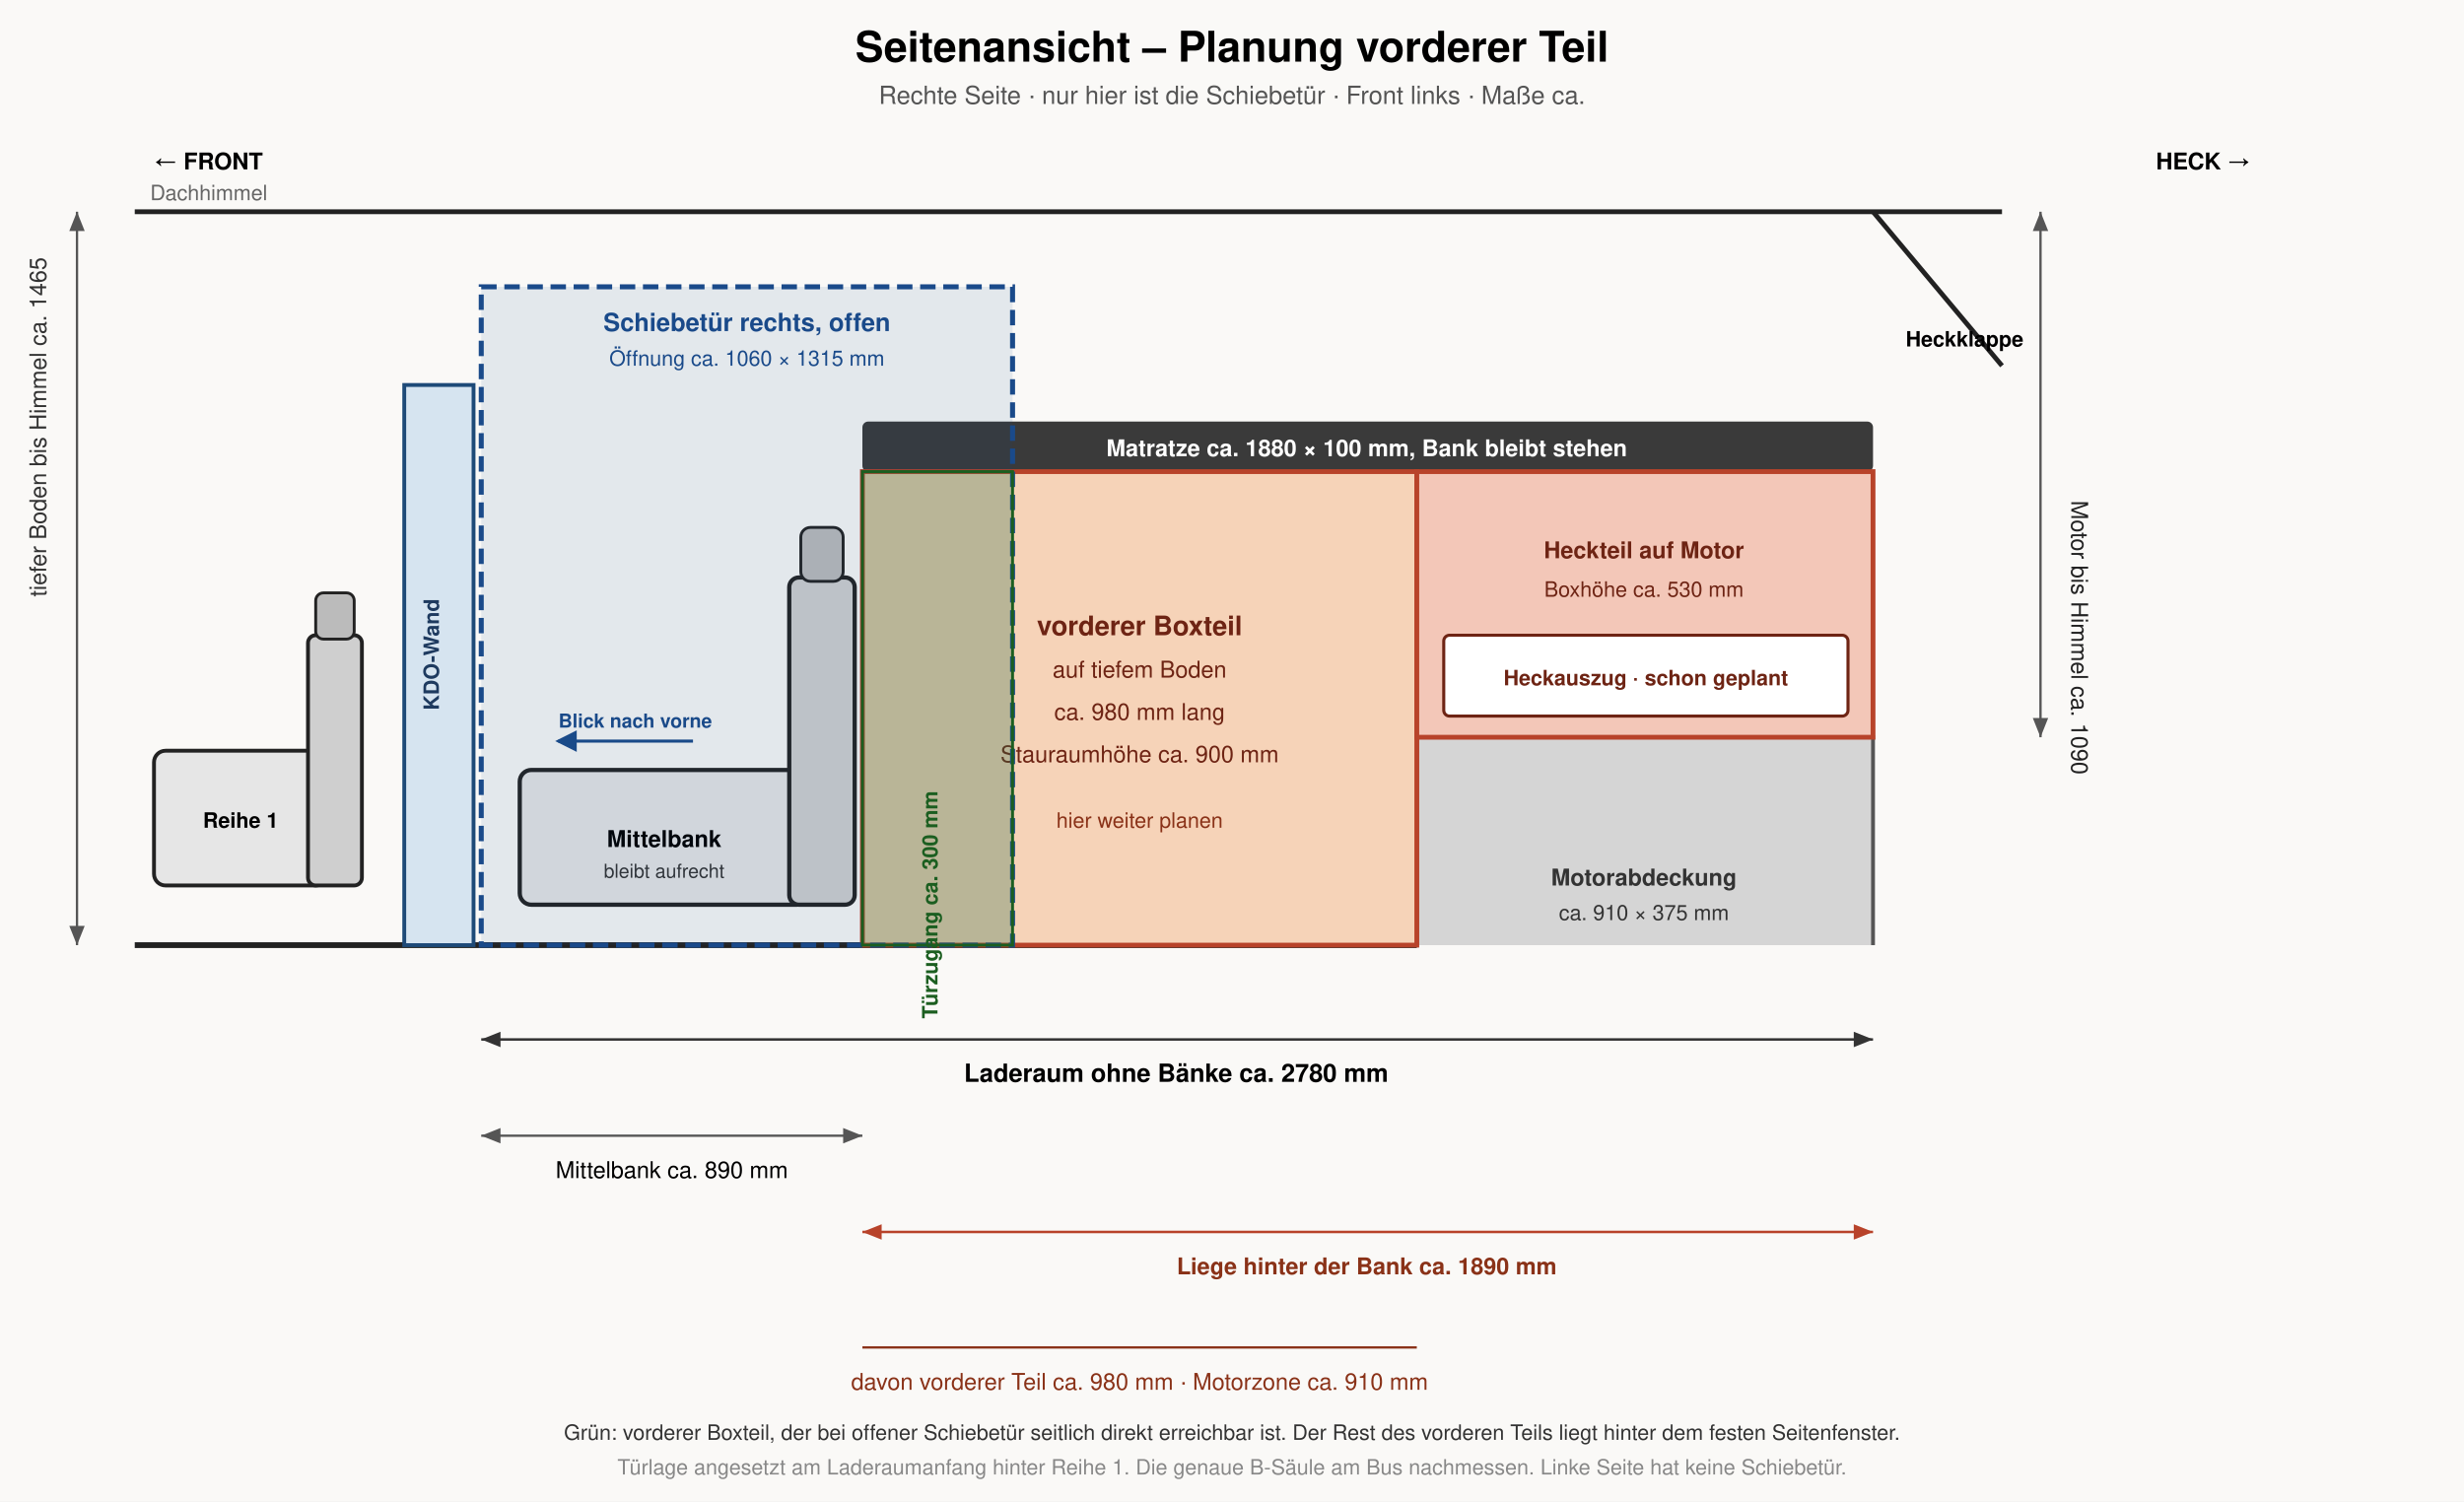
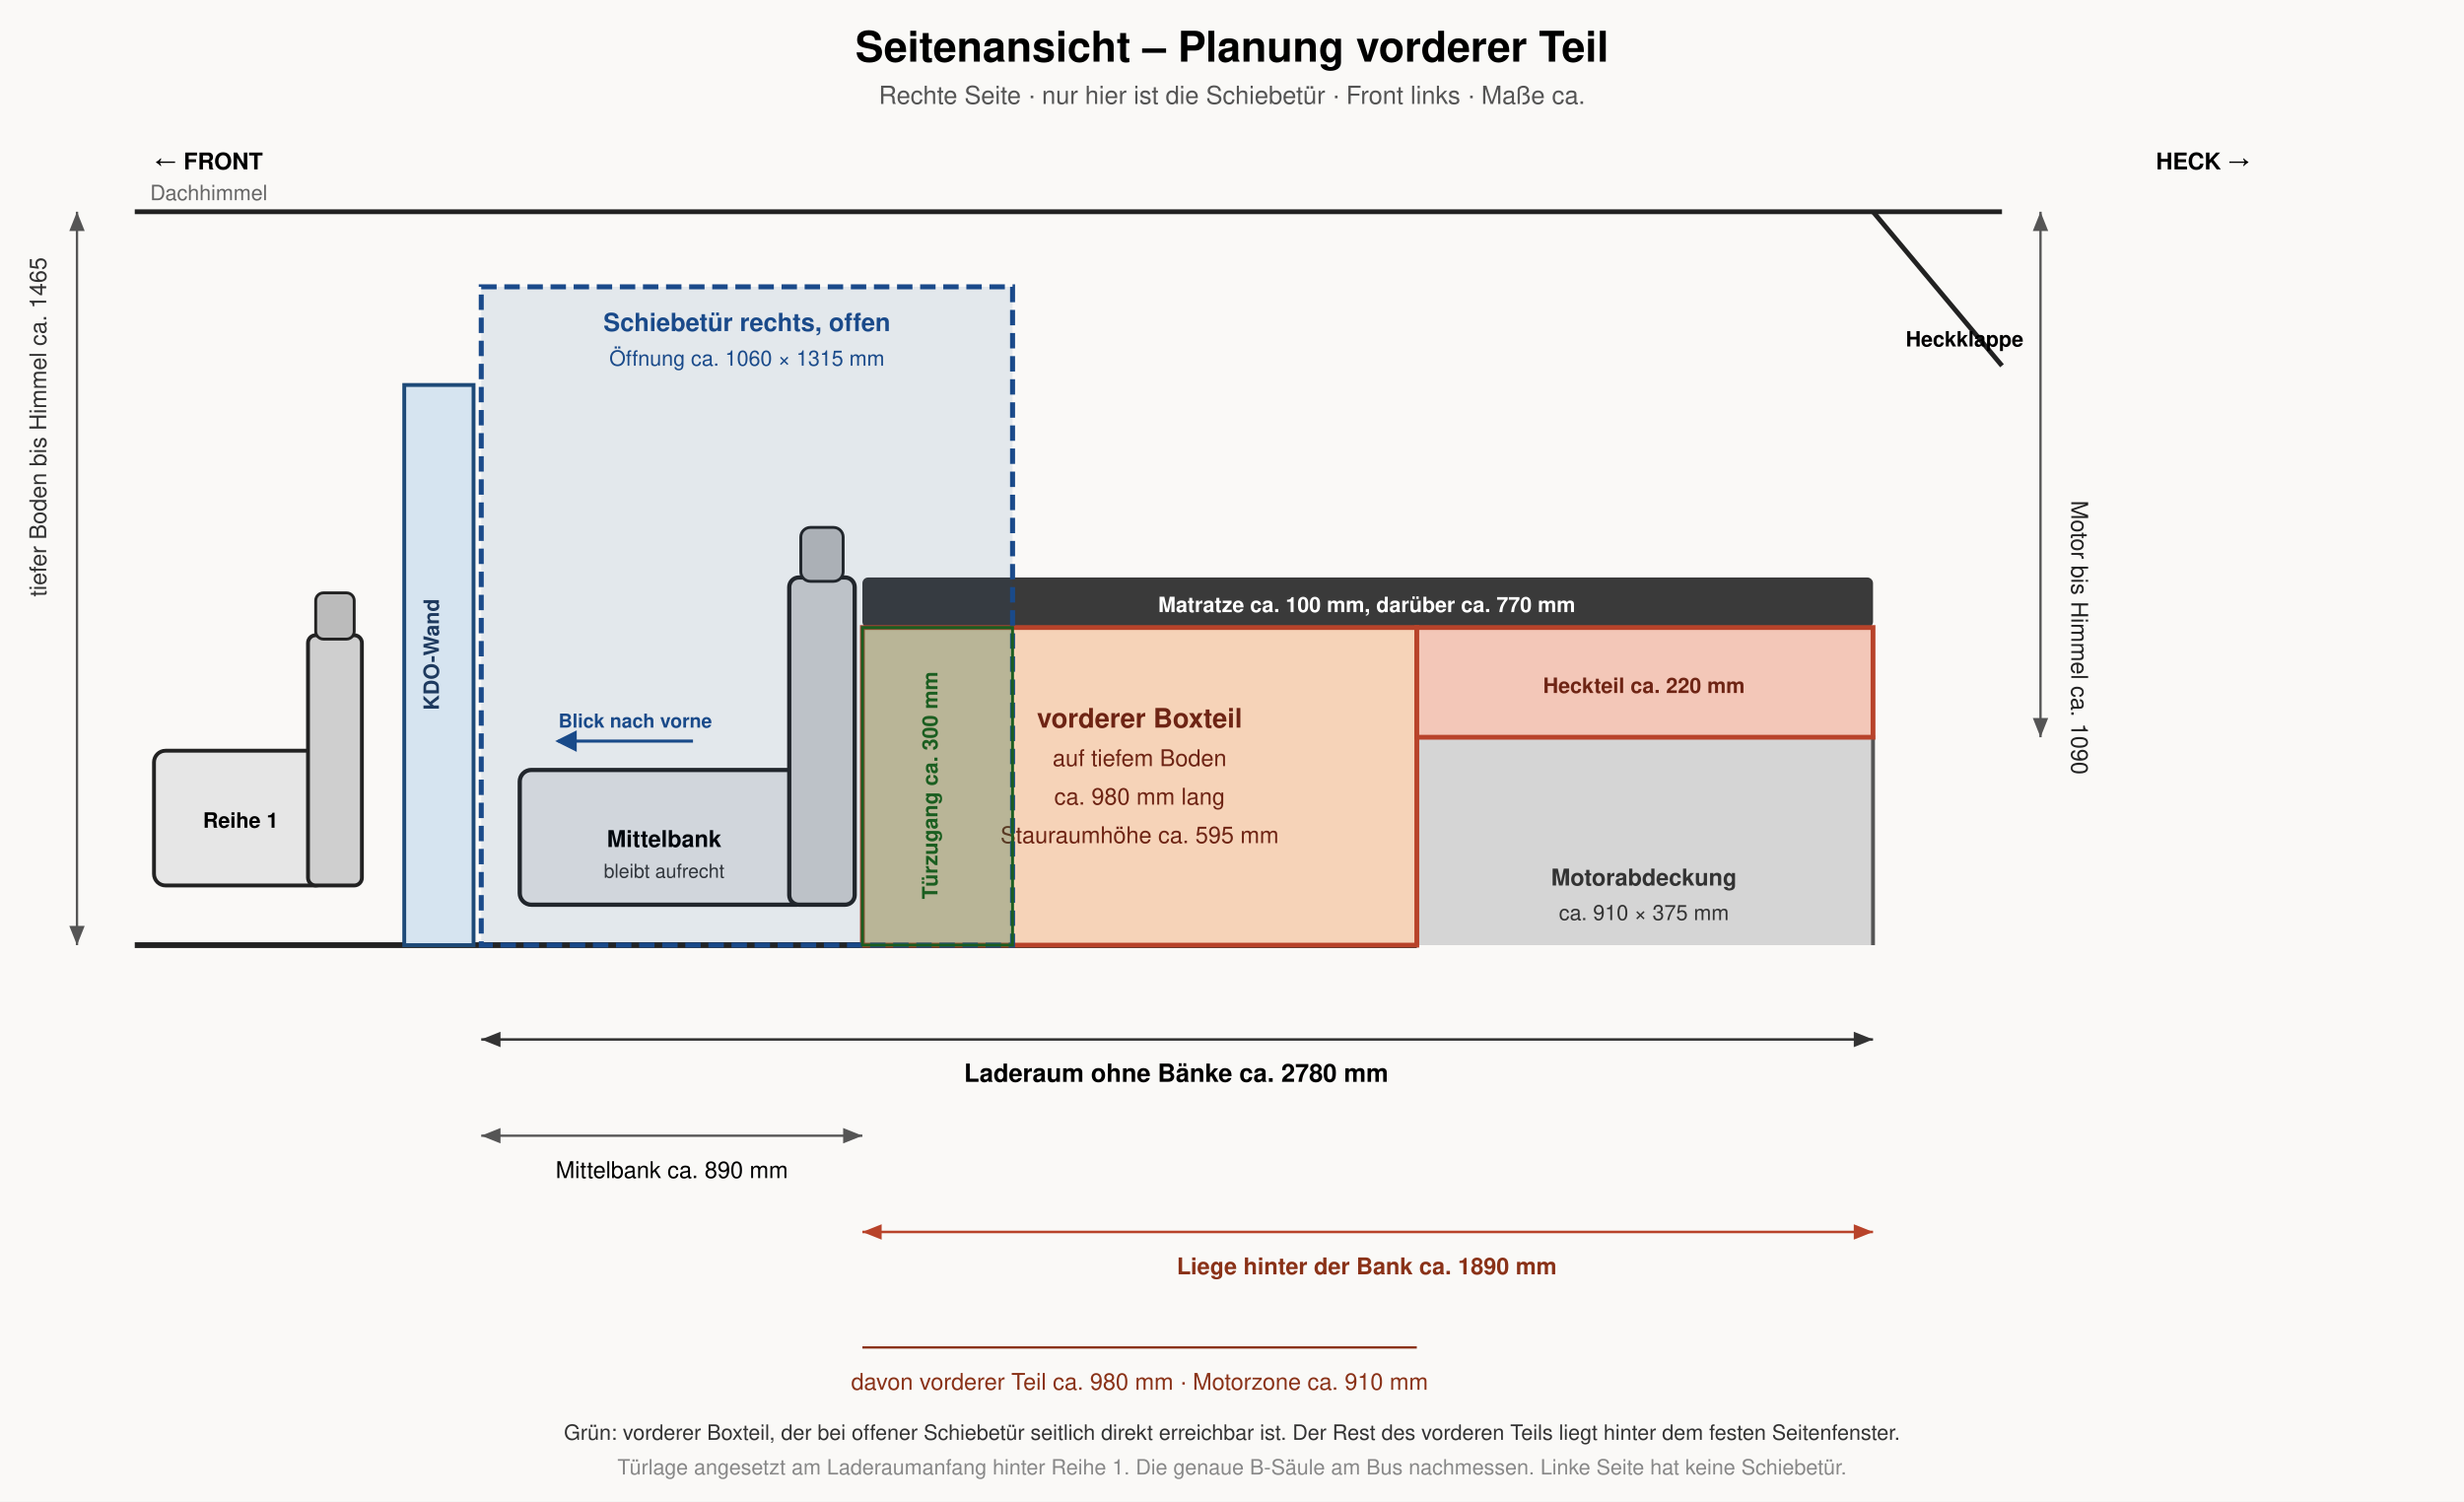
<svg xmlns="http://www.w3.org/2000/svg" viewBox="0 0 1280 780" font-family="Helvetica, Arial, sans-serif">
  <rect width="1280" height="780" fill="#faf9f7" />
  <text x="640" y="32" text-anchor="middle" font-size="22" font-weight="700">Seitenansicht – Planung vorderer Teil</text>
  <text x="640" y="54" text-anchor="middle" font-size="13" fill="#555">Rechte Seite · nur hier ist die Schiebetür · Front links · Maße ca.</text>
  <text x="80" y="88" font-size="12" font-weight="700">← FRONT</text>
  <text x="1120" y="88" font-size="12" font-weight="700">HECK →</text>
  <line x1="70" y1="110" x2="1040" y2="110" stroke="#222" stroke-width="2.5" />
  <line x1="70" y1="491" x2="736" y2="491" stroke="#222" stroke-width="3" />
  <text x="78" y="104" font-size="11" fill="#666">Dachhimmel</text>
  <path d="M736 491 L736 383 L973 383 L973 491" fill="#d5d5d5" stroke="#555" stroke-width="2" />
  <text x="854" y="460" text-anchor="middle" font-size="12" font-weight="700" fill="#333">Motorabdeckung</text>
  <text x="854" y="478" text-anchor="middle" font-size="11" fill="#333">ca. 910 × 375 mm</text>
  <rect x="80" y="390" width="90" height="70" rx="6" fill="#e6e6e6" stroke="#222" stroke-width="2" />
  <rect x="160" y="330" width="28" height="130" rx="4" fill="#cfcfcf" stroke="#222" stroke-width="2" />
  <rect x="164" y="308" width="20" height="24" rx="4" fill="#bbb" stroke="#222" stroke-width="1.5" />
  <text x="125" y="430" text-anchor="middle" font-size="11" font-weight="700">Reihe 1</text>
  <rect x="210" y="200" width="36" height="291" fill="#d6e4f0" stroke="#1e4a78" stroke-width="2" />
  <text x="228" y="340" text-anchor="middle" font-size="11" font-weight="700" fill="#1e3a5f" transform="rotate(-90 228 340)">KDO-Wand</text>
  <rect x="270" y="400" width="150" height="70" rx="6" fill="#e6e6e6" stroke="#222" stroke-width="2.2" />
  <rect x="410" y="300" width="34" height="170" rx="5" fill="#cfcfcf" stroke="#222" stroke-width="2.2" />
  <rect x="416" y="274" width="22" height="28" rx="5" fill="#bbb" stroke="#222" stroke-width="1.5" />
  <text x="345" y="440" text-anchor="middle" font-size="12" font-weight="700">Mittelbank</text>
  <text x="345" y="456" text-anchor="middle" font-size="10" fill="#333">bleibt aufrecht</text>
  <line x1="360" y1="385" x2="290" y2="385" stroke="#1a4a8a" stroke-width="1.6" marker-end="url(#fwd)" />
  <defs>
    <marker id="fwd" markerWidth="8" markerHeight="8" refX="6" refY="3.5" orient="auto">
      <path d="M0,0 L7,3.5 L0,7 Z" fill="#1a4a8a" />
    </marker>
  </defs>
  <text x="330" y="378" text-anchor="middle" font-size="10" font-weight="700" fill="#1a4a8a">Blick nach vorne</text>
-   <rect x="448" y="219" width="525" height="26" rx="3" fill="#3a3a3a" />
-   <text x="710" y="237" text-anchor="middle" font-size="12" font-weight="700" fill="#fff">Matratze ca. 1880 × 100 mm, Bank bleibt stehen</text>
-   <rect x="448" y="245" width="288" height="246" fill="#f6d3b8" stroke="#b8432a" stroke-width="2.5" />
-   <text x="592" y="330" text-anchor="middle" font-size="14" font-weight="700" fill="#6e2414">vorderer Boxteil</text>
-   <text x="592" y="352" text-anchor="middle" font-size="12" fill="#6e2414">auf tiefem Boden</text>
-   <text x="592" y="374" text-anchor="middle" font-size="12" fill="#6e2414">ca. 980 mm lang</text>
-   <text x="592" y="396" text-anchor="middle" font-size="12" fill="#6e2414">Stauraumhöhe ca. 900 mm</text>
-   <text x="592" y="430" text-anchor="middle" font-size="11" fill="#8a3218">hier weiter planen</text>
-   <rect x="736" y="245" width="237" height="138" fill="#f3c7b8" stroke="#b8432a" stroke-width="2.5" />
-   <text x="854" y="290" text-anchor="middle" font-size="12" font-weight="700" fill="#6e2414">Heckteil auf Motor</text>
-   <text x="854" y="310" text-anchor="middle" font-size="11" fill="#6e2414">Boxhöhe ca. 530 mm</text>
-   <rect x="750" y="330" width="210" height="42" rx="3" fill="#fff" stroke="#6e2414" stroke-width="1.6" />
-   <text x="855" y="356" text-anchor="middle" font-size="11" font-weight="700" fill="#6e2414">Heckauszug · schon geplant</text>
+   <rect x="448" y="300" width="525" height="26" rx="3" fill="#3a3a3a" />
+   <text x="710" y="318" text-anchor="middle" font-size="11" font-weight="700" fill="#fff">Matratze ca. 100 mm, darüber ca. 770 mm</text>
+   <rect x="448" y="326" width="288" height="165" fill="#f6d3b8" stroke="#b8432a" stroke-width="2.5" />
+   <text x="592" y="378" text-anchor="middle" font-size="14" font-weight="700" fill="#6e2414">vorderer Boxteil</text>
+   <text x="592" y="398" text-anchor="middle" font-size="12" fill="#6e2414">auf tiefem Boden</text>
+   <text x="592" y="418" text-anchor="middle" font-size="12" fill="#6e2414">ca. 980 mm lang</text>
+   <text x="592" y="438" text-anchor="middle" font-size="12" fill="#6e2414">Stauraumhöhe ca. 595 mm</text>
+   <rect x="736" y="326" width="237" height="57" fill="#f3c7b8" stroke="#b8432a" stroke-width="2.5" />
+   <text x="854" y="360" text-anchor="middle" font-size="11" font-weight="700" fill="#6e2414">Heckteil ca. 220 mm</text>
  <rect x="250" y="149" width="276" height="342" fill="#1a4a8a" fill-opacity="0.10" stroke="#1a4a8a" stroke-width="2.6" stroke-dasharray="8 4" />
  <text x="388" y="172" text-anchor="middle" font-size="13" font-weight="700" fill="#1a4a8a">Schiebetür rechts, offen</text>
  <text x="388" y="190" text-anchor="middle" font-size="11" fill="#1a4a8a">Öffnung ca. 1060 × 1315 mm</text>
-   <rect x="448" y="245" width="78" height="246" fill="#2e7d32" fill-opacity="0.22" stroke="#1b5e20" stroke-width="1.5" />
-   <text x="487" y="470" text-anchor="middle" font-size="11" font-weight="700" fill="#1b5e20" transform="rotate(-90 487 470)">Türzugang ca. 300 mm</text>
+   <rect x="448" y="326" width="78" height="165" fill="#2e7d32" fill-opacity="0.22" stroke="#1b5e20" stroke-width="1.5" />
+   <text x="487" y="408" text-anchor="middle" font-size="11" font-weight="700" fill="#1b5e20" transform="rotate(-90 487 408)">Türzugang ca. 300 mm</text>
  <path d="M973 110 L1040 190" stroke="#222" stroke-width="2.5" fill="none" />
  <text x="990" y="180" font-size="11" font-weight="700">Heckklappe</text>
  <line x1="250" y1="540" x2="973" y2="540" stroke="#333" stroke-width="1.3" />
  <polygon points="250,540 260,536 260,544" fill="#333" />
  <polygon points="973,540 963,536 963,544" fill="#333" />
  <text x="611" y="562" text-anchor="middle" font-size="13" font-weight="700">Laderaum ohne Bänke ca. 2780 mm</text>
  <line x1="250" y1="590" x2="448" y2="590" stroke="#555" stroke-width="1.2" />
  <polygon points="250,590 260,586 260,594" fill="#555" />
  <polygon points="448,590 438,586 438,594" fill="#555" />
  <text x="349" y="612" text-anchor="middle" font-size="12">Mittelbank ca. 890 mm</text>
  <line x1="448" y1="640" x2="973" y2="640" stroke="#b8432a" stroke-width="1.3" />
  <polygon points="448,640 458,636 458,644" fill="#b8432a" />
  <polygon points="973,640 963,636 963,644" fill="#b8432a" />
  <text x="710" y="662" text-anchor="middle" font-size="12" font-weight="700" fill="#8a3218">Liege hinter der Bank ca. 1890 mm</text>
  <line x1="448" y1="700" x2="736" y2="700" stroke="#8a3218" stroke-width="1.2" />
  <text x="592" y="722" text-anchor="middle" font-size="12" fill="#8a3218">davon vorderer Teil ca. 980 mm · Motorzone ca. 910 mm</text>
  <line x1="40" y1="110" x2="40" y2="491" stroke="#555" stroke-width="1.2" />
  <polygon points="40,110 36,120 44,120" fill="#555" />
  <polygon points="40,491 36,481 44,481" fill="#555" />
  <text x="24" y="310" transform="rotate(-90 24 310)" font-size="12" fill="#333">tiefer Boden bis Himmel ca. 1465</text>
  <line x1="1060" y1="110" x2="1060" y2="383" stroke="#555" stroke-width="1.2" />
  <polygon points="1060,110 1056,120 1064,120" fill="#555" />
  <polygon points="1060,383 1056,373 1064,373" fill="#555" />
  <text x="1076" y="260" transform="rotate(90 1076 260)" font-size="12" fill="#222">Motor bis Himmel ca. 1090</text>
  <text x="640" y="748" text-anchor="middle" font-size="11" fill="#333">Grün: vorderer Boxteil, der bei offener Schiebetür seitlich direkt erreichbar ist. Der Rest des vorderen Teils liegt hinter dem festen Seitenfenster.</text>
  <text x="640" y="766" text-anchor="middle" font-size="11" fill="#888">Türlage angesetzt am Laderaumanfang hinter Reihe 1. Die genaue B-Säule am Bus nachmessen. Linke Seite hat keine Schiebetür.</text>
</svg>
